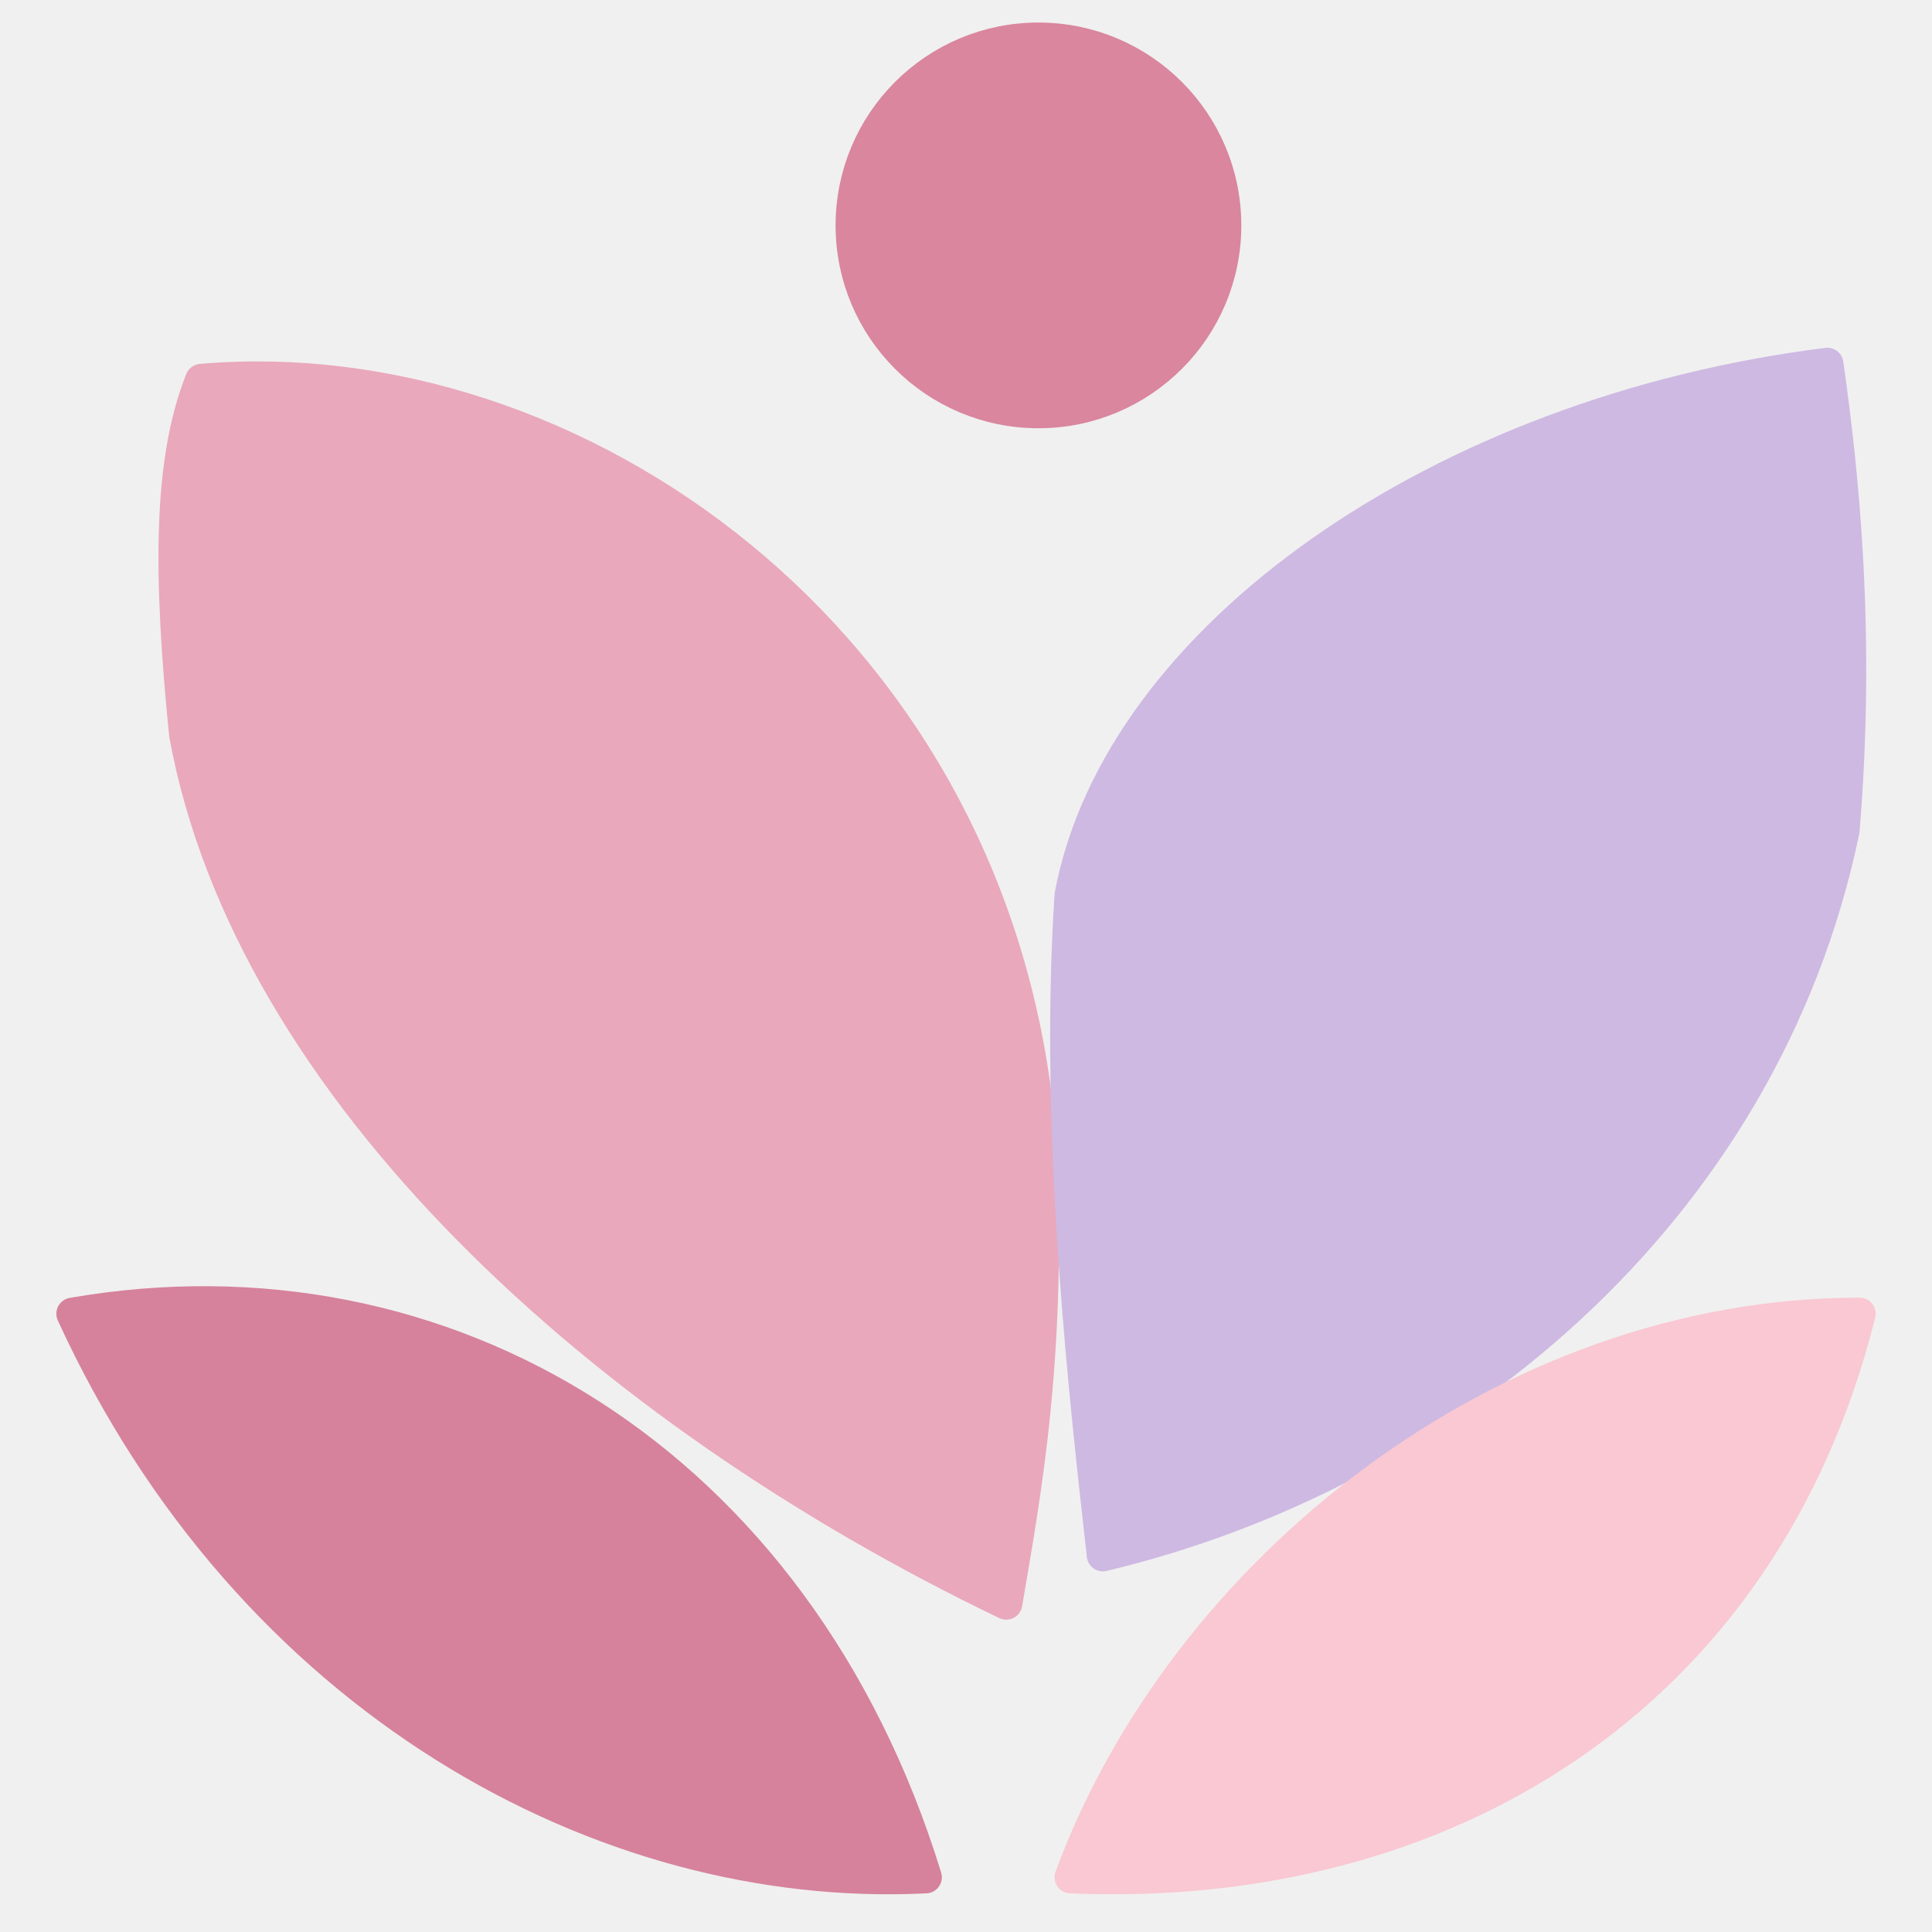
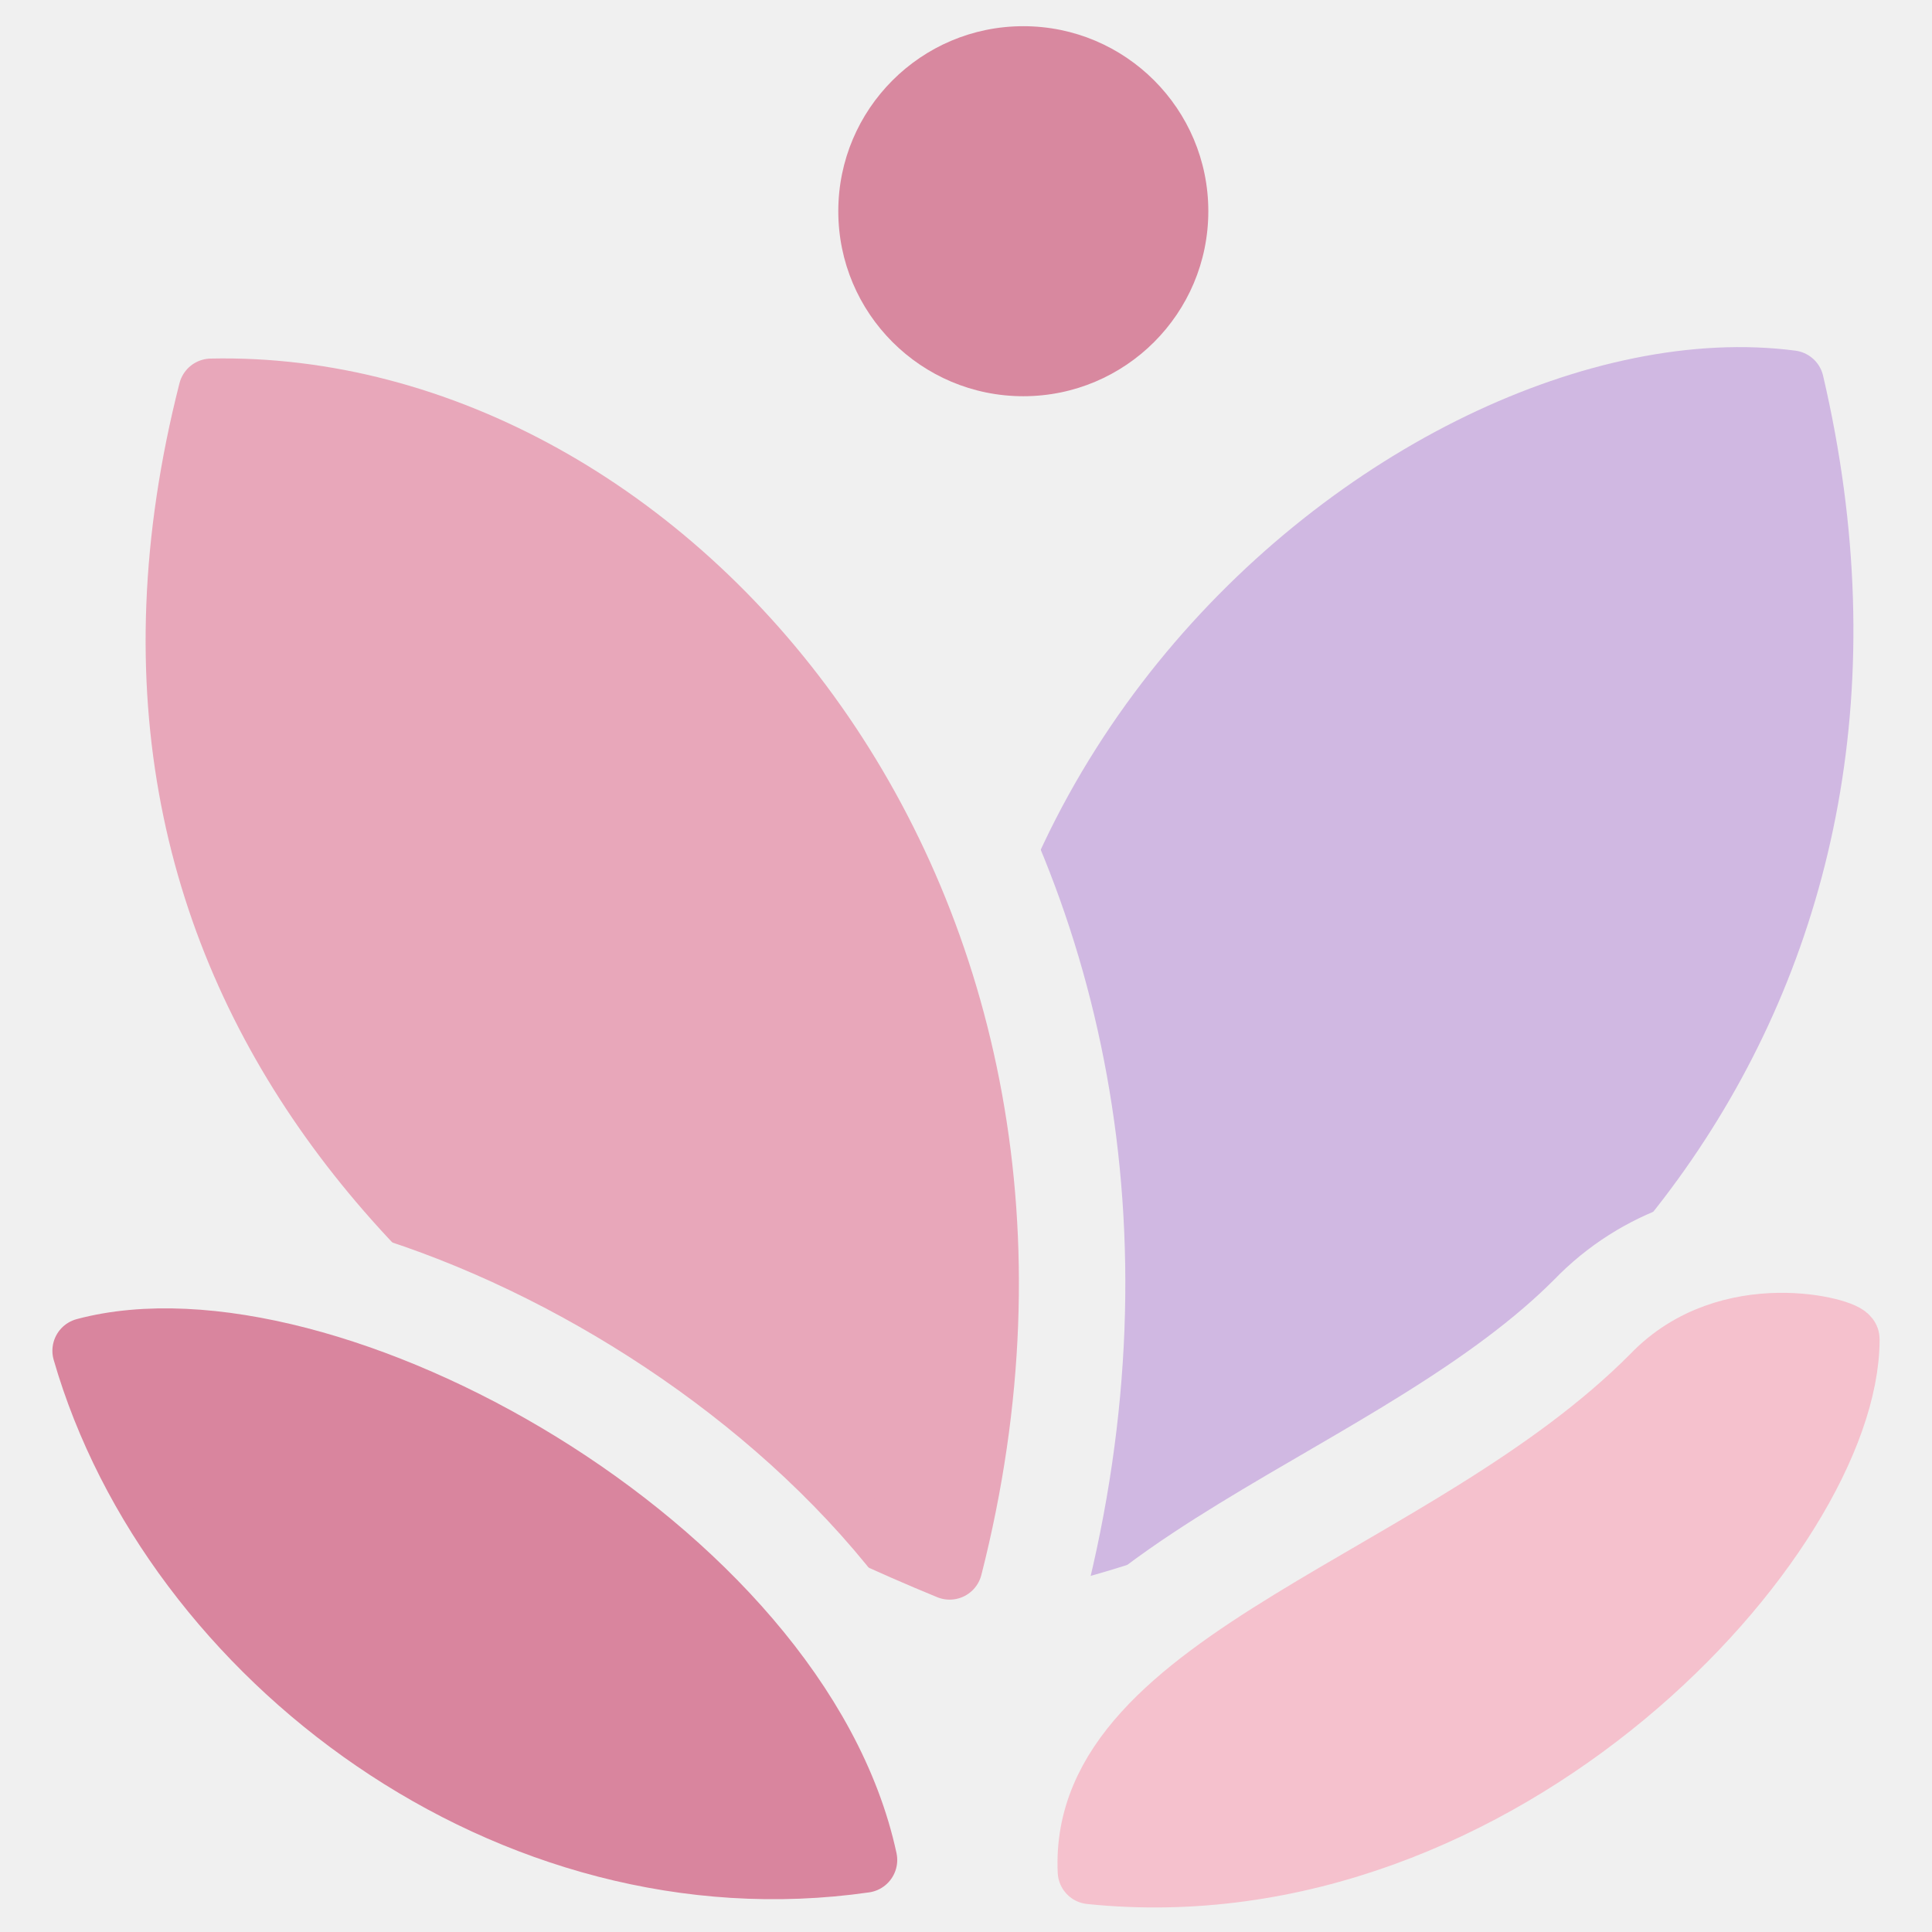
- <svg xmlns="http://www.w3.org/2000/svg" viewBox="2.5 4.4 120 120">
-   <g stroke-width="2" stroke-linejoin="round">
-     <path d="M15 28 C38 26 64 44 67 74 C68 88 66 98 65 104 C40 92 18 72 14 50 C13 40 13 33 15 28 Z" fill="#E9A8BC" stroke="#E9A8BC" />
-     <path d="M116 27 C92 30 72 44 69 60 C68 75 70 92 71 101 C92 96 112 80 117 56 C118 44 117 34 116 27 Z" fill="#CEB9E2" stroke="#CEB9E2" />
-     <path d="M7 86 C30 82 52 95 60 121 C40 122 18 110 7 86 Z" fill="#D6829C" stroke="#D6829C" />
-     <path d="M118 86 C96 86 76 102 69 121 C92 122 112 110 118 86 Z" fill="#F9C8D2" stroke="#F9C8D2" />
-     <circle cx="67" cy="18.4" r="11.6" fill="#D9869E" stroke="#D9869E" />
+ <svg xmlns="http://www.w3.org/2000/svg" viewBox="4.2 5.7 118 118">
+   <g stroke-width="4" stroke-linejoin="round">
+     <defs>
+       <mask id="lotus-behind-pink" maskUnits="userSpaceOnUse" x="0" y="0" width="125" height="128">
+         <rect width="125" height="128" fill="white" />
+         <g fill="black" stroke="black" stroke-width="17">
+           <path d="M17.1 29.6 C44.8 29 72.6 60.6 62.2 101.4 C32.2 89.1 7.8 66.1 17.1 29.6 Z" />
+           <path d="M70.8 120 C70.2 107.1 92.7 102.4 105.2 89.8 C109.8 85 117 87 117 87.5 C117 99.4 96 122.6 70.8 120 Z" />
+         </g>
+       </mask>
+       <mask id="lotus-behind-bottom" maskUnits="userSpaceOnUse" x="0" y="0" width="125" height="128">
+         <rect width="125" height="128" fill="white" />
+         <g fill="black" stroke="black" stroke-width="17">
+           <path d="M9.4 88.2 C24 84.3 52.9 100.3 57 119.3 C35.4 122.4 14.8 106.9 9.4 88.2 Z" />
+         </g>
+       </mask>
+     </defs>
+     <path mask="url(#lotus-behind-pink)" d="M113.6 29.1 C90.7 26.1 52.4 57.2 68.9 100.4 C99.4 92.4 122.1 65.5 113.6 29.1 Z" fill="#D0B8E2" stroke="#D0B8E2" />
+     <path mask="url(#lotus-behind-bottom)" d="M17.1 29.6 C44.8 29 72.6 60.6 62.2 101.4 C32.2 89.1 7.8 66.1 17.1 29.6 Z" fill="#E8A7BA" stroke="#E8A7BA" />
+     <path d="M9.4 88.2 C24 84.3 52.9 100.3 57 119.3 C35.4 122.4 14.8 106.9 9.4 88.2 Z" fill="#D9859E" stroke="#D9859E" />
+     <path d="M70.8 120 C70.2 107.1 92.7 102.4 105.2 89.8 C109.8 85 117 87 117 87.5 C117 99.4 96 122.6 70.8 120 Z" fill="#F5C1CD" stroke="#F5C1CD" />
+     <circle cx="66.7" cy="18.6" r="11.3" fill="#D8889F" />
  </g>
</svg>
